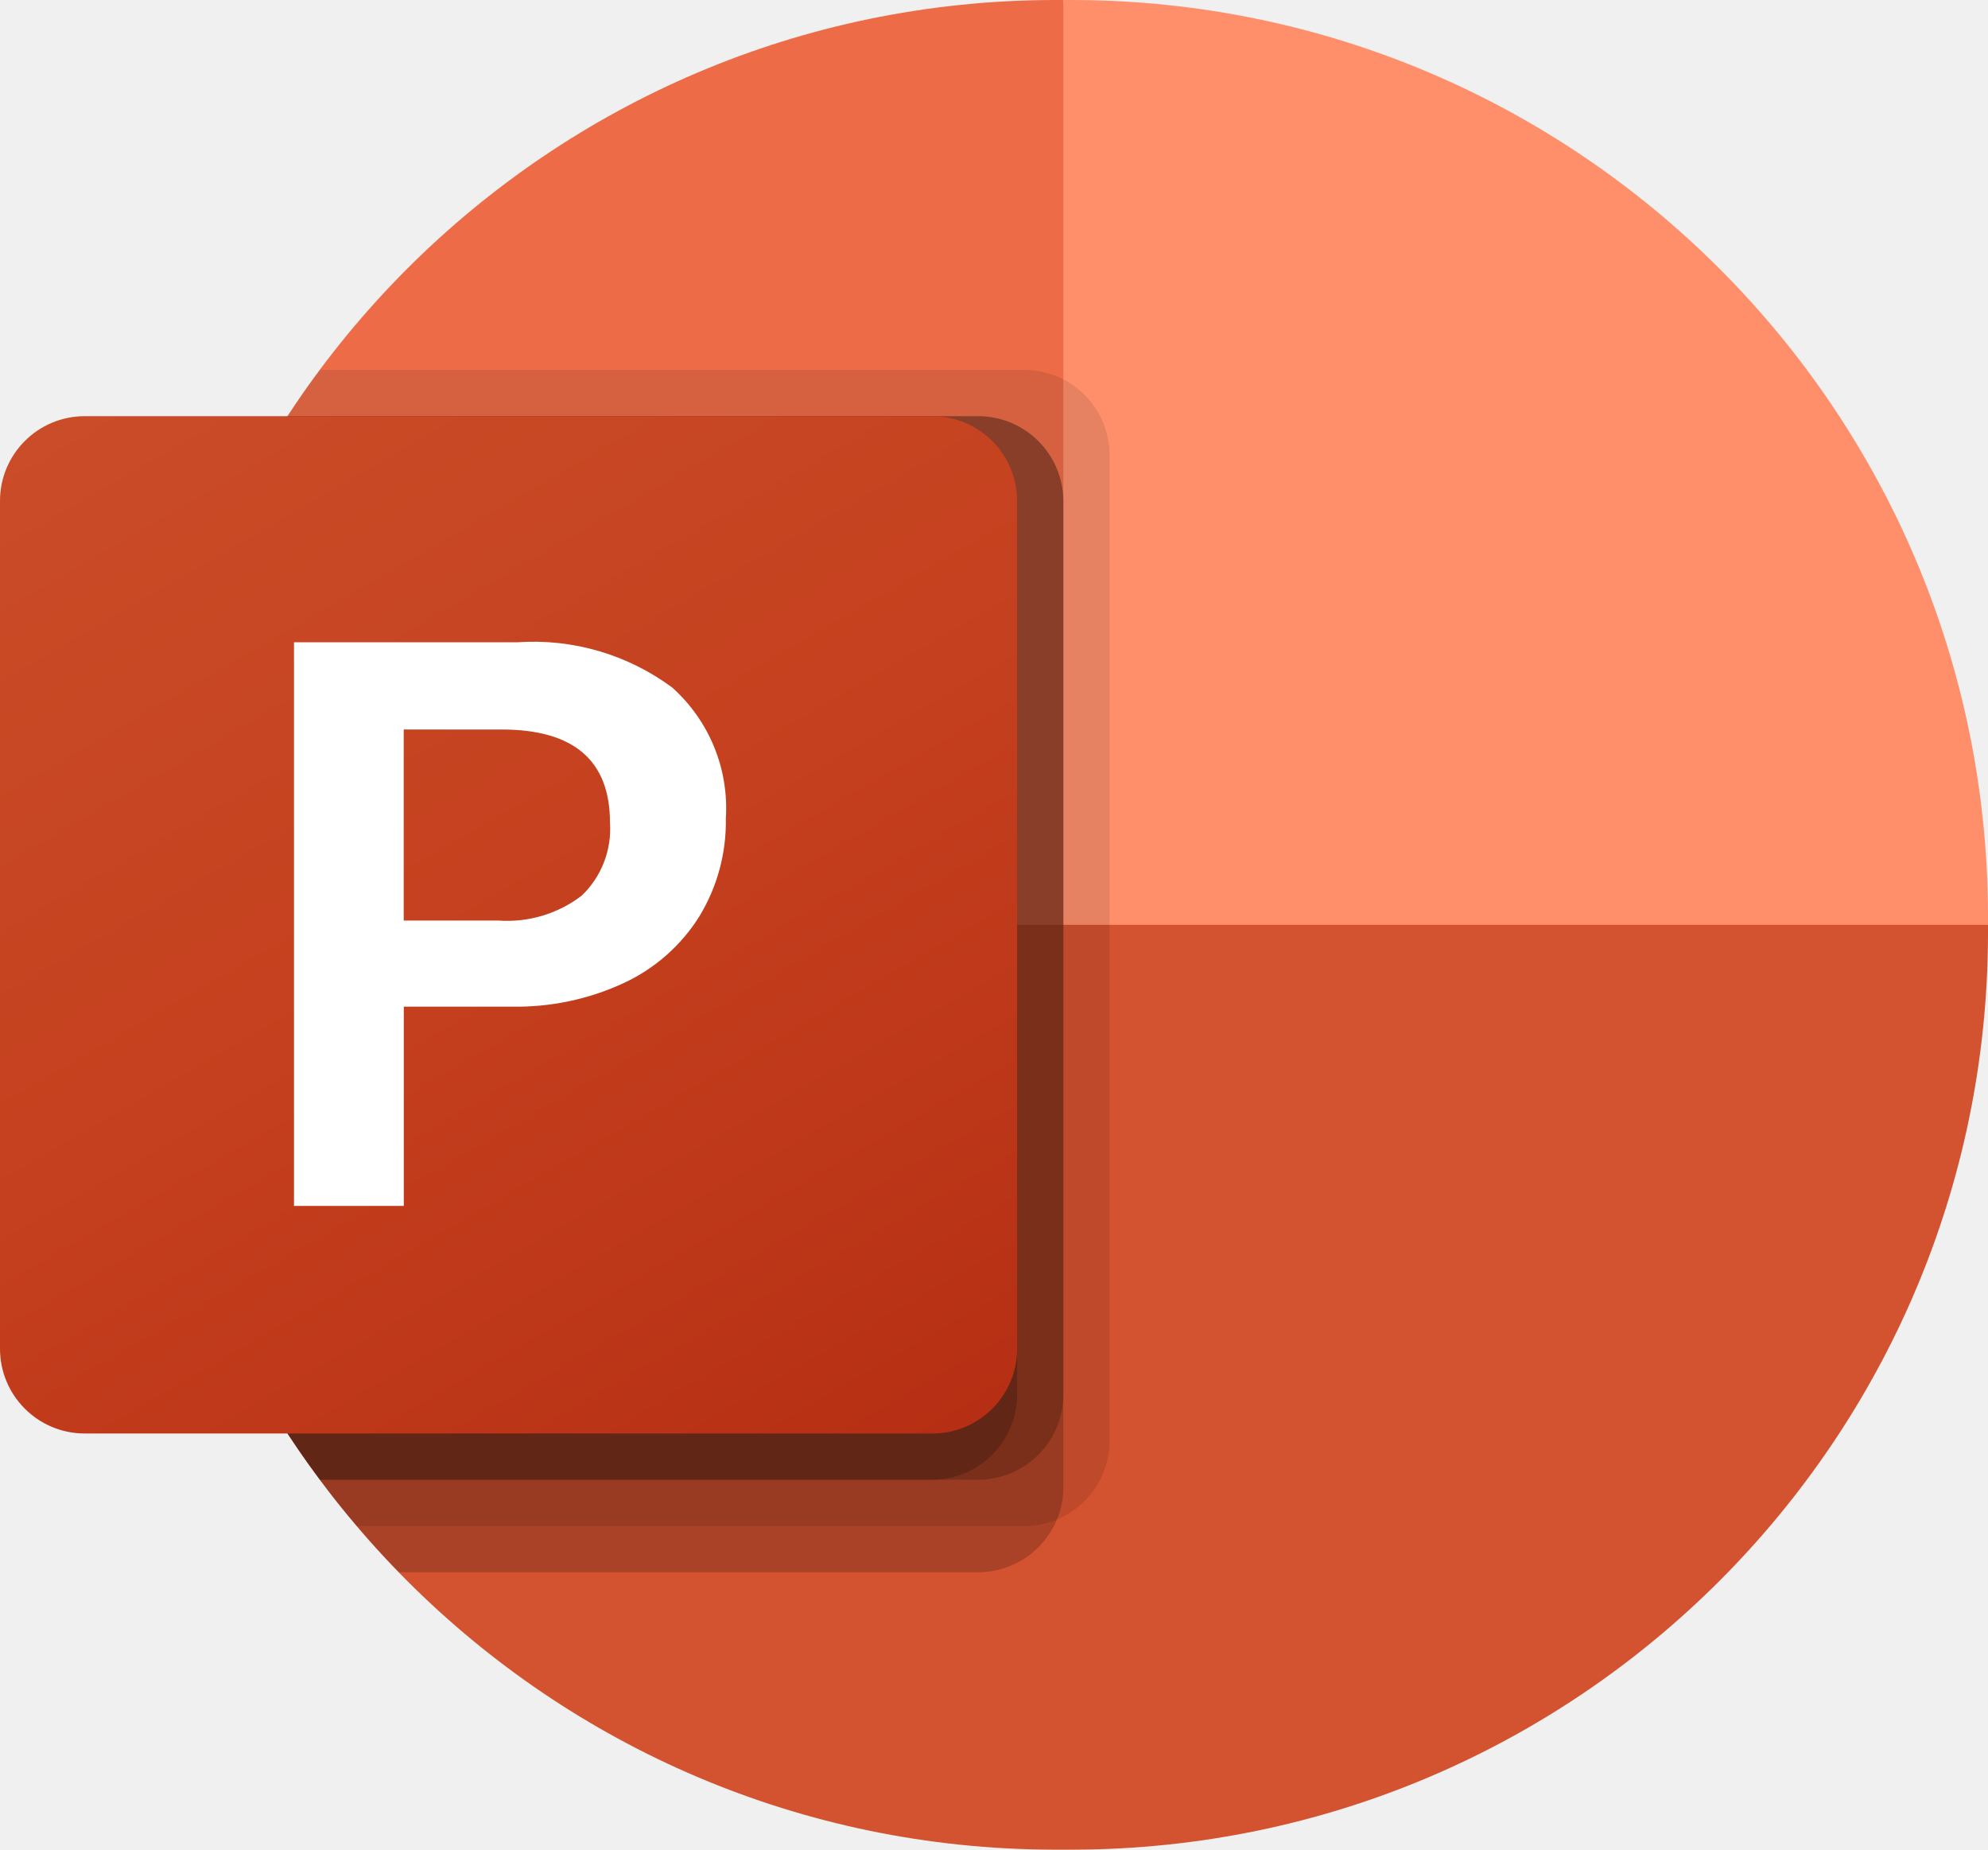
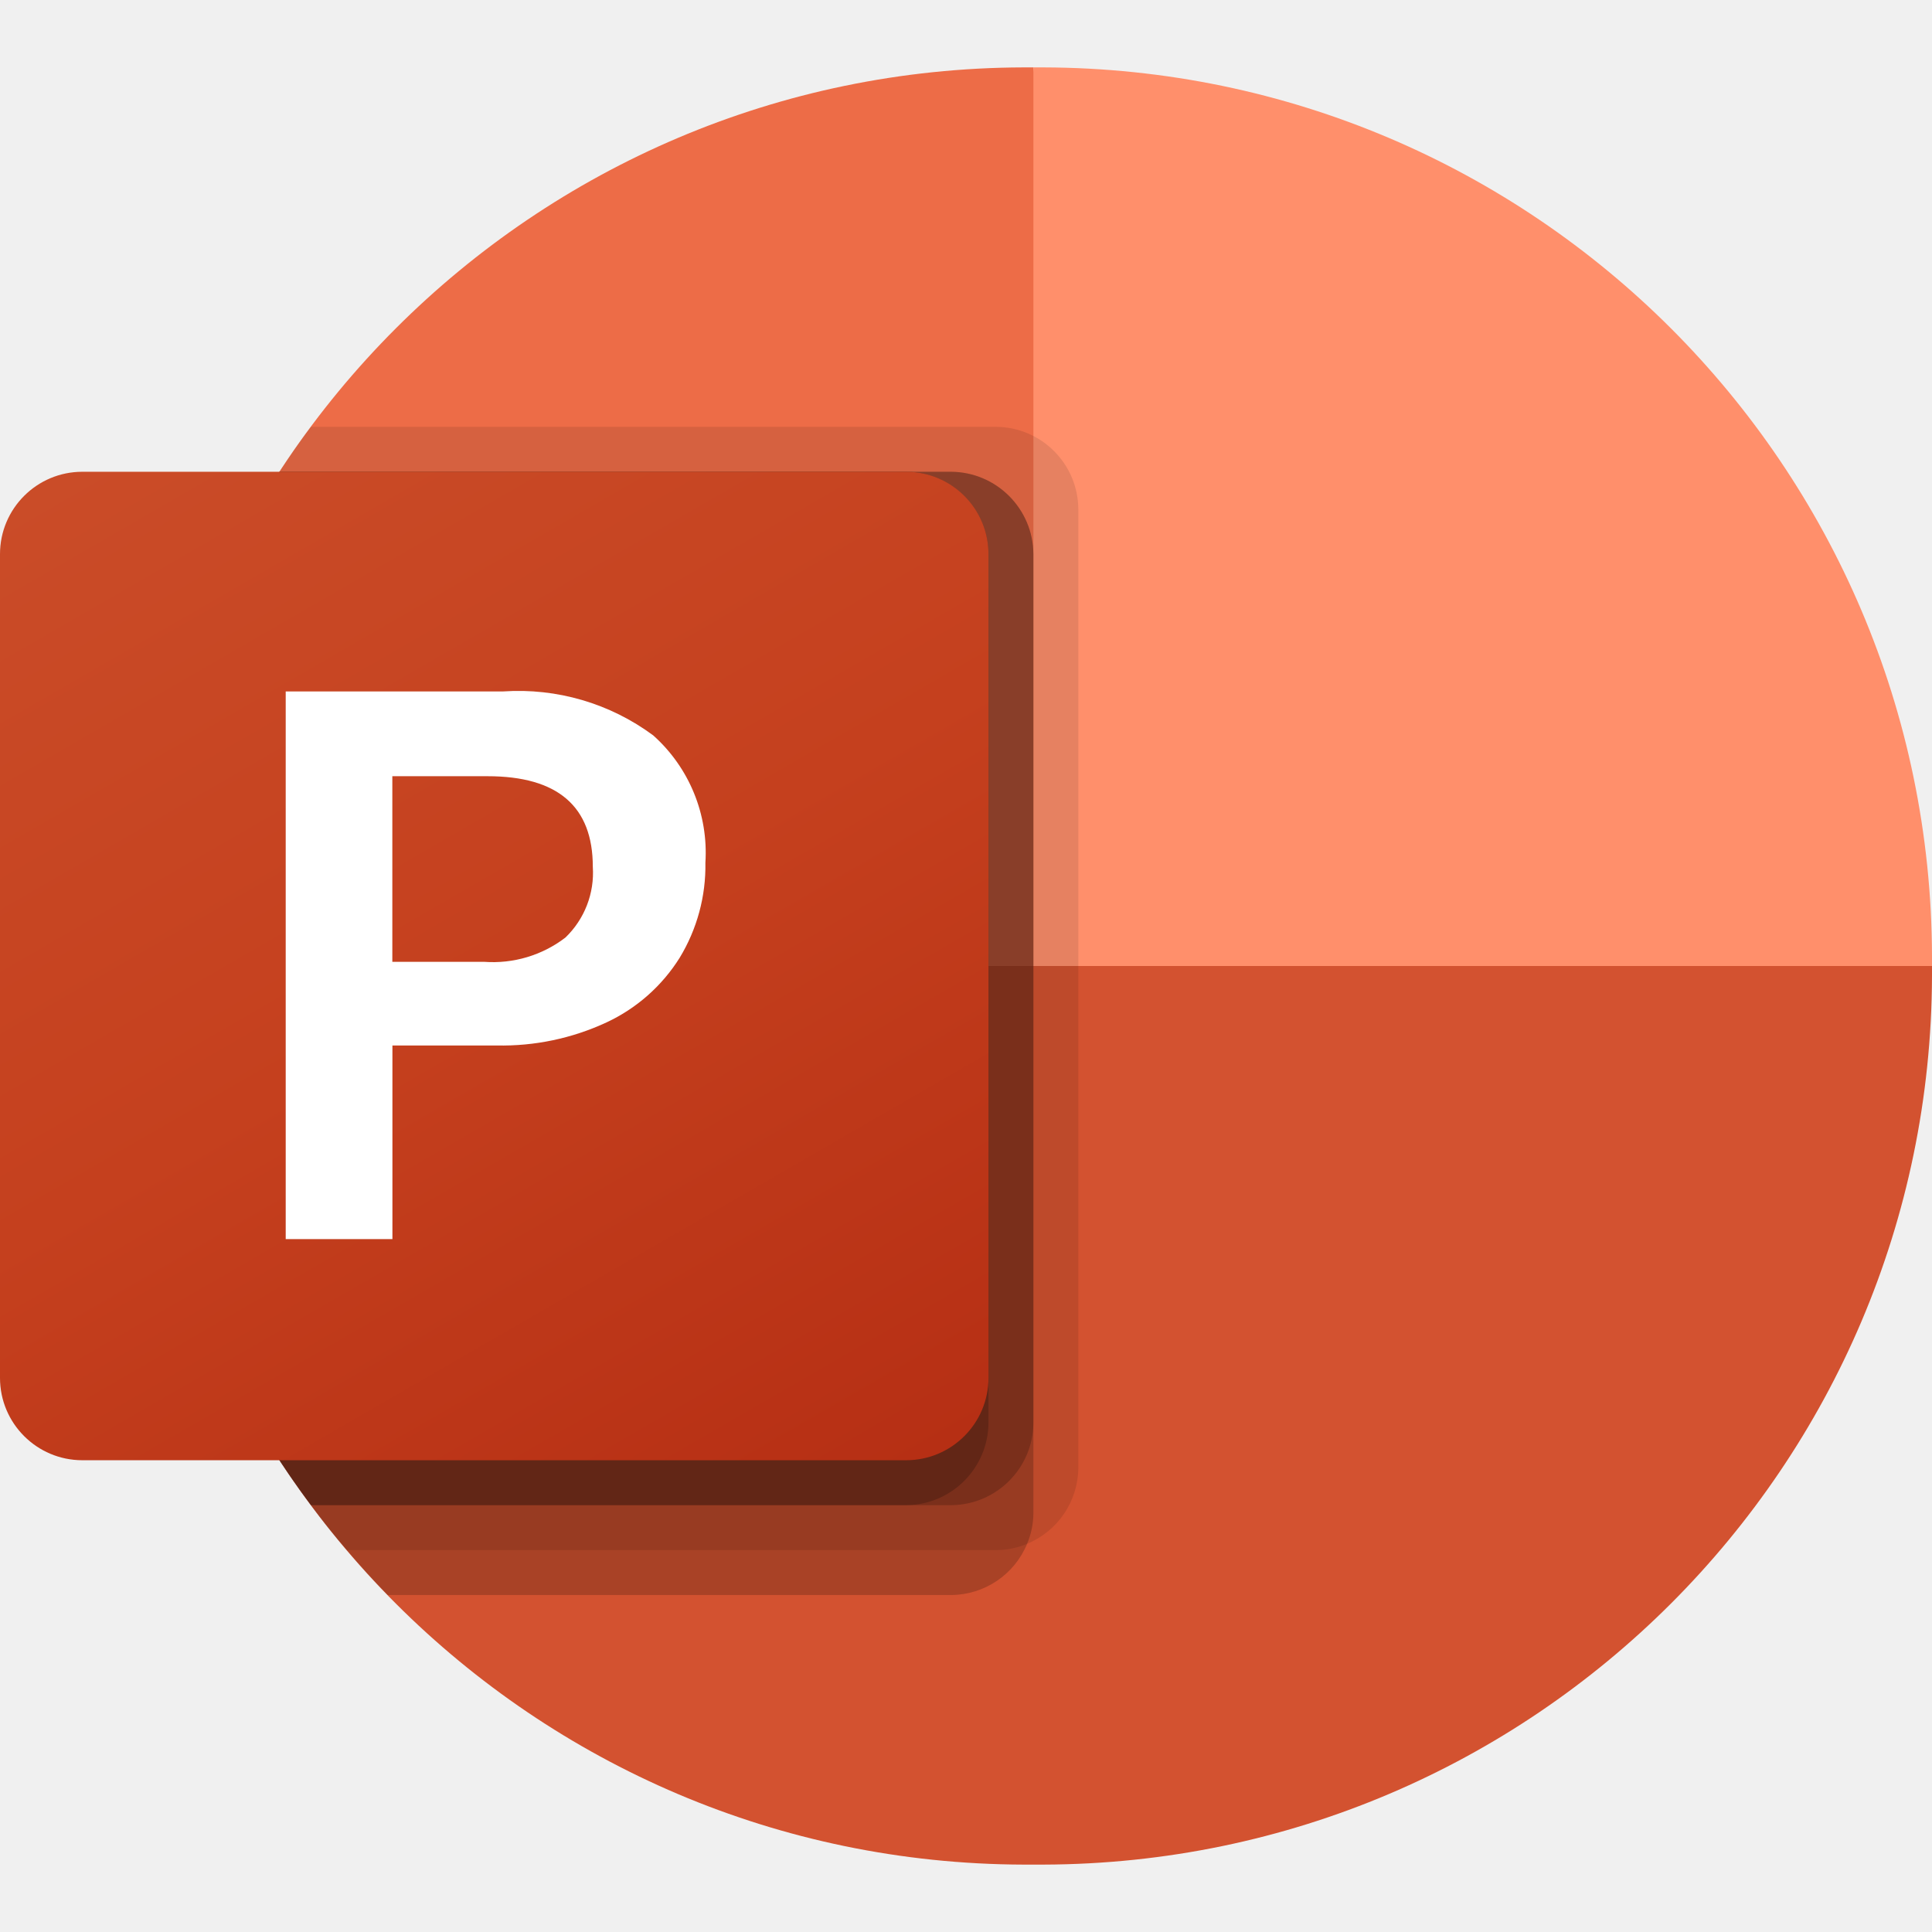
- <svg xmlns="http://www.w3.org/2000/svg" version="1.1" id="Livello_1" x="0px" y="0px" viewBox="0 0 1919.95 1786" enable-background="new 0 0 1919.95 1786" xml:space="preserve">
+ <svg xmlns="http://www.w3.org/2000/svg" version="1.1" id="Livello_1" x="0px" y="0px" viewBox="0 -66.975 1919.95 1919.95" enable-background="new 0 -66.975 1919.95 1919.95" xml:space="preserve">
  <path fill="#ED6C47" d="M1160.9,982.3L1026.95,0h-10.002C529.872,1.422,135.372,395.922,133.95,882.998V893L1160.9,982.3z" />
  <path fill="#FF8F6B" d="M1036.952,0h-10.002v893l446.5,178.6l446.5-178.6v-10.002C1918.528,395.922,1524.028,1.422,1036.952,0z" />
  <path fill="#D35230" d="M1919.95,893v9.823c-1.398,487.185-395.992,881.779-883.177,883.177h-19.646     c-487.185-1.398-881.779-395.992-883.177-883.177V893H1919.95z" />
  <path opacity="0.1" enable-background="new    " d="M1071.6,438.909v952.831c-0.222,33.109-20.286,62.852-50.901,75.458     c-9.748,4.123-20.224,6.249-30.809,6.251H344.698c-12.502-14.288-24.557-29.469-35.72-44.65     c-113.755-151.749-175.176-336.324-175.028-525.977v-19.646c-0.261-171.062,49.733-338.433,143.773-481.327     c9.823-15.181,20.092-30.362,31.255-44.65h680.912C1034.876,357.54,1071.26,393.924,1071.6,438.909z" />
  <path opacity="0.2" enable-background="new    " d="M1026.95,483.56v952.831c-0.002,10.584-2.128,21.061-6.251,30.808     c-12.606,30.615-42.35,50.679-75.459,50.901H385.329c-14.127-14.342-27.682-29.237-40.632-44.65     c-12.502-14.288-24.557-29.469-35.72-44.65c-113.755-151.749-175.176-336.325-175.028-525.977v-19.646     c-0.261-171.062,49.733-338.433,143.773-481.327H945.24C990.226,402.19,1026.61,438.574,1026.95,483.56z" />
  <path opacity="0.2" enable-background="new    " d="M1026.95,483.56v863.531c-0.34,44.985-36.724,81.369-81.709,81.71H308.978     c-113.755-151.749-175.176-336.325-175.028-525.977v-19.646c-0.261-171.062,49.733-338.433,143.773-481.327H945.24     C990.226,402.19,1026.61,438.574,1026.95,483.56z" />
  <path opacity="0.2" enable-background="new    " d="M982.3,483.56v863.531c-0.34,44.985-36.724,81.369-81.709,81.71H308.978     c-113.755-151.749-175.176-336.325-175.028-525.977v-19.646c-0.261-171.062,49.733-338.433,143.773-481.327h622.867     C945.576,402.19,981.96,438.574,982.3,483.56z" />
  <linearGradient id="SVGID_1_" gradientUnits="userSpaceOnUse" x1="170.645" y1="1450.101" x2="811.655" y2="339.899" gradientTransform="matrix(1 0 0 -1 0 1788)">
    <stop offset="0" style="stop-color:#CA4C28" />
    <stop offset="0.5" style="stop-color:#C5401E" />
    <stop offset="1" style="stop-color:#B62F14" />
  </linearGradient>
  <path fill="url(#SVGID_1_)" d="M81.843,401.85h818.613c45.201,0,81.843,36.643,81.843,81.843v818.613     c0,45.201-36.643,81.844-81.843,81.844H81.843C36.643,1384.15,0,1347.507,0,1302.307V483.693C0,438.493,36.643,401.85,81.843,401.85     z" />
  <path fill="#FFFFFF" d="M500.08,620.144c53.289-3.596,106.119,11.883,149.042,43.668c35.8,31.961,54.929,78.599,51.883,126.493     c0.585,33.294-8.287,66.071-25.584,94.524c-17.512,27.964-42.742,50.263-72.646,64.207c-34.187,15.9-71.564,23.751-109.259,22.95     H389.973v192.441H283.929V620.144H500.08z M389.884,888.848h91.265c28.933,2.125,57.641-6.438,80.683-24.066     c19.058-18.282,29.047-44.063,27.281-70.413c0-59.98-34.857-89.97-104.57-89.97h-94.658V888.848z" />
</svg>
